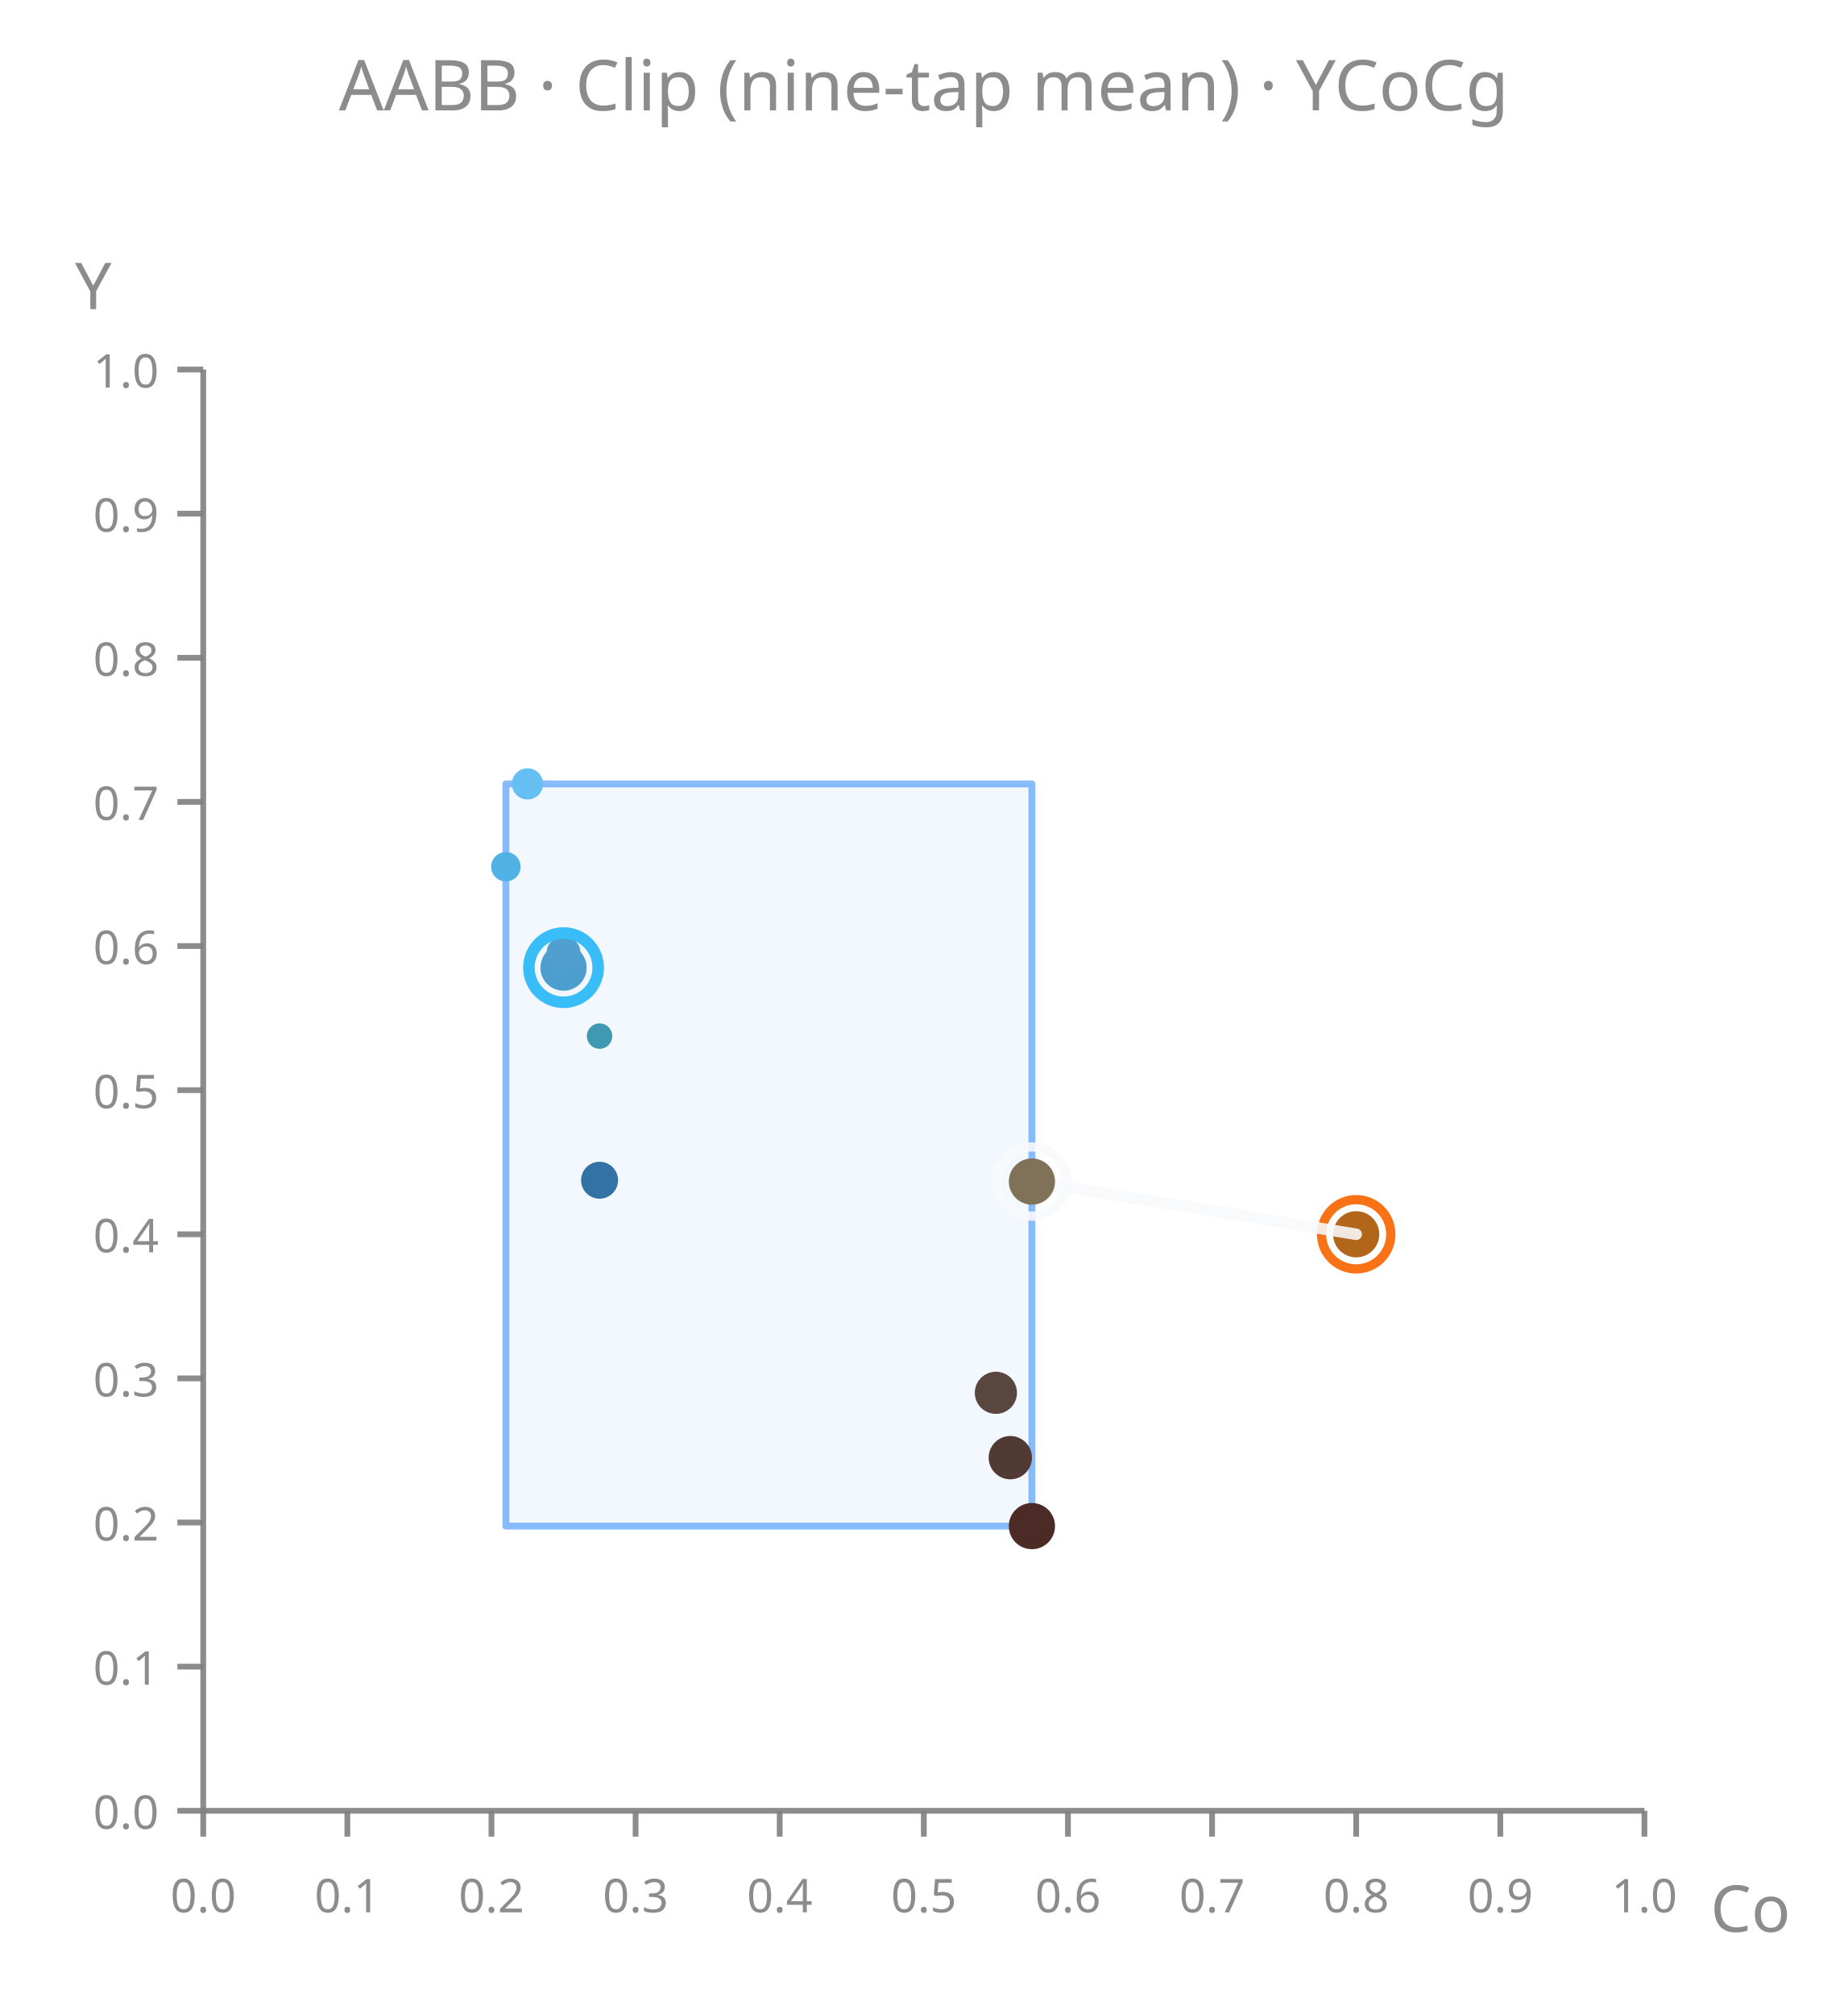
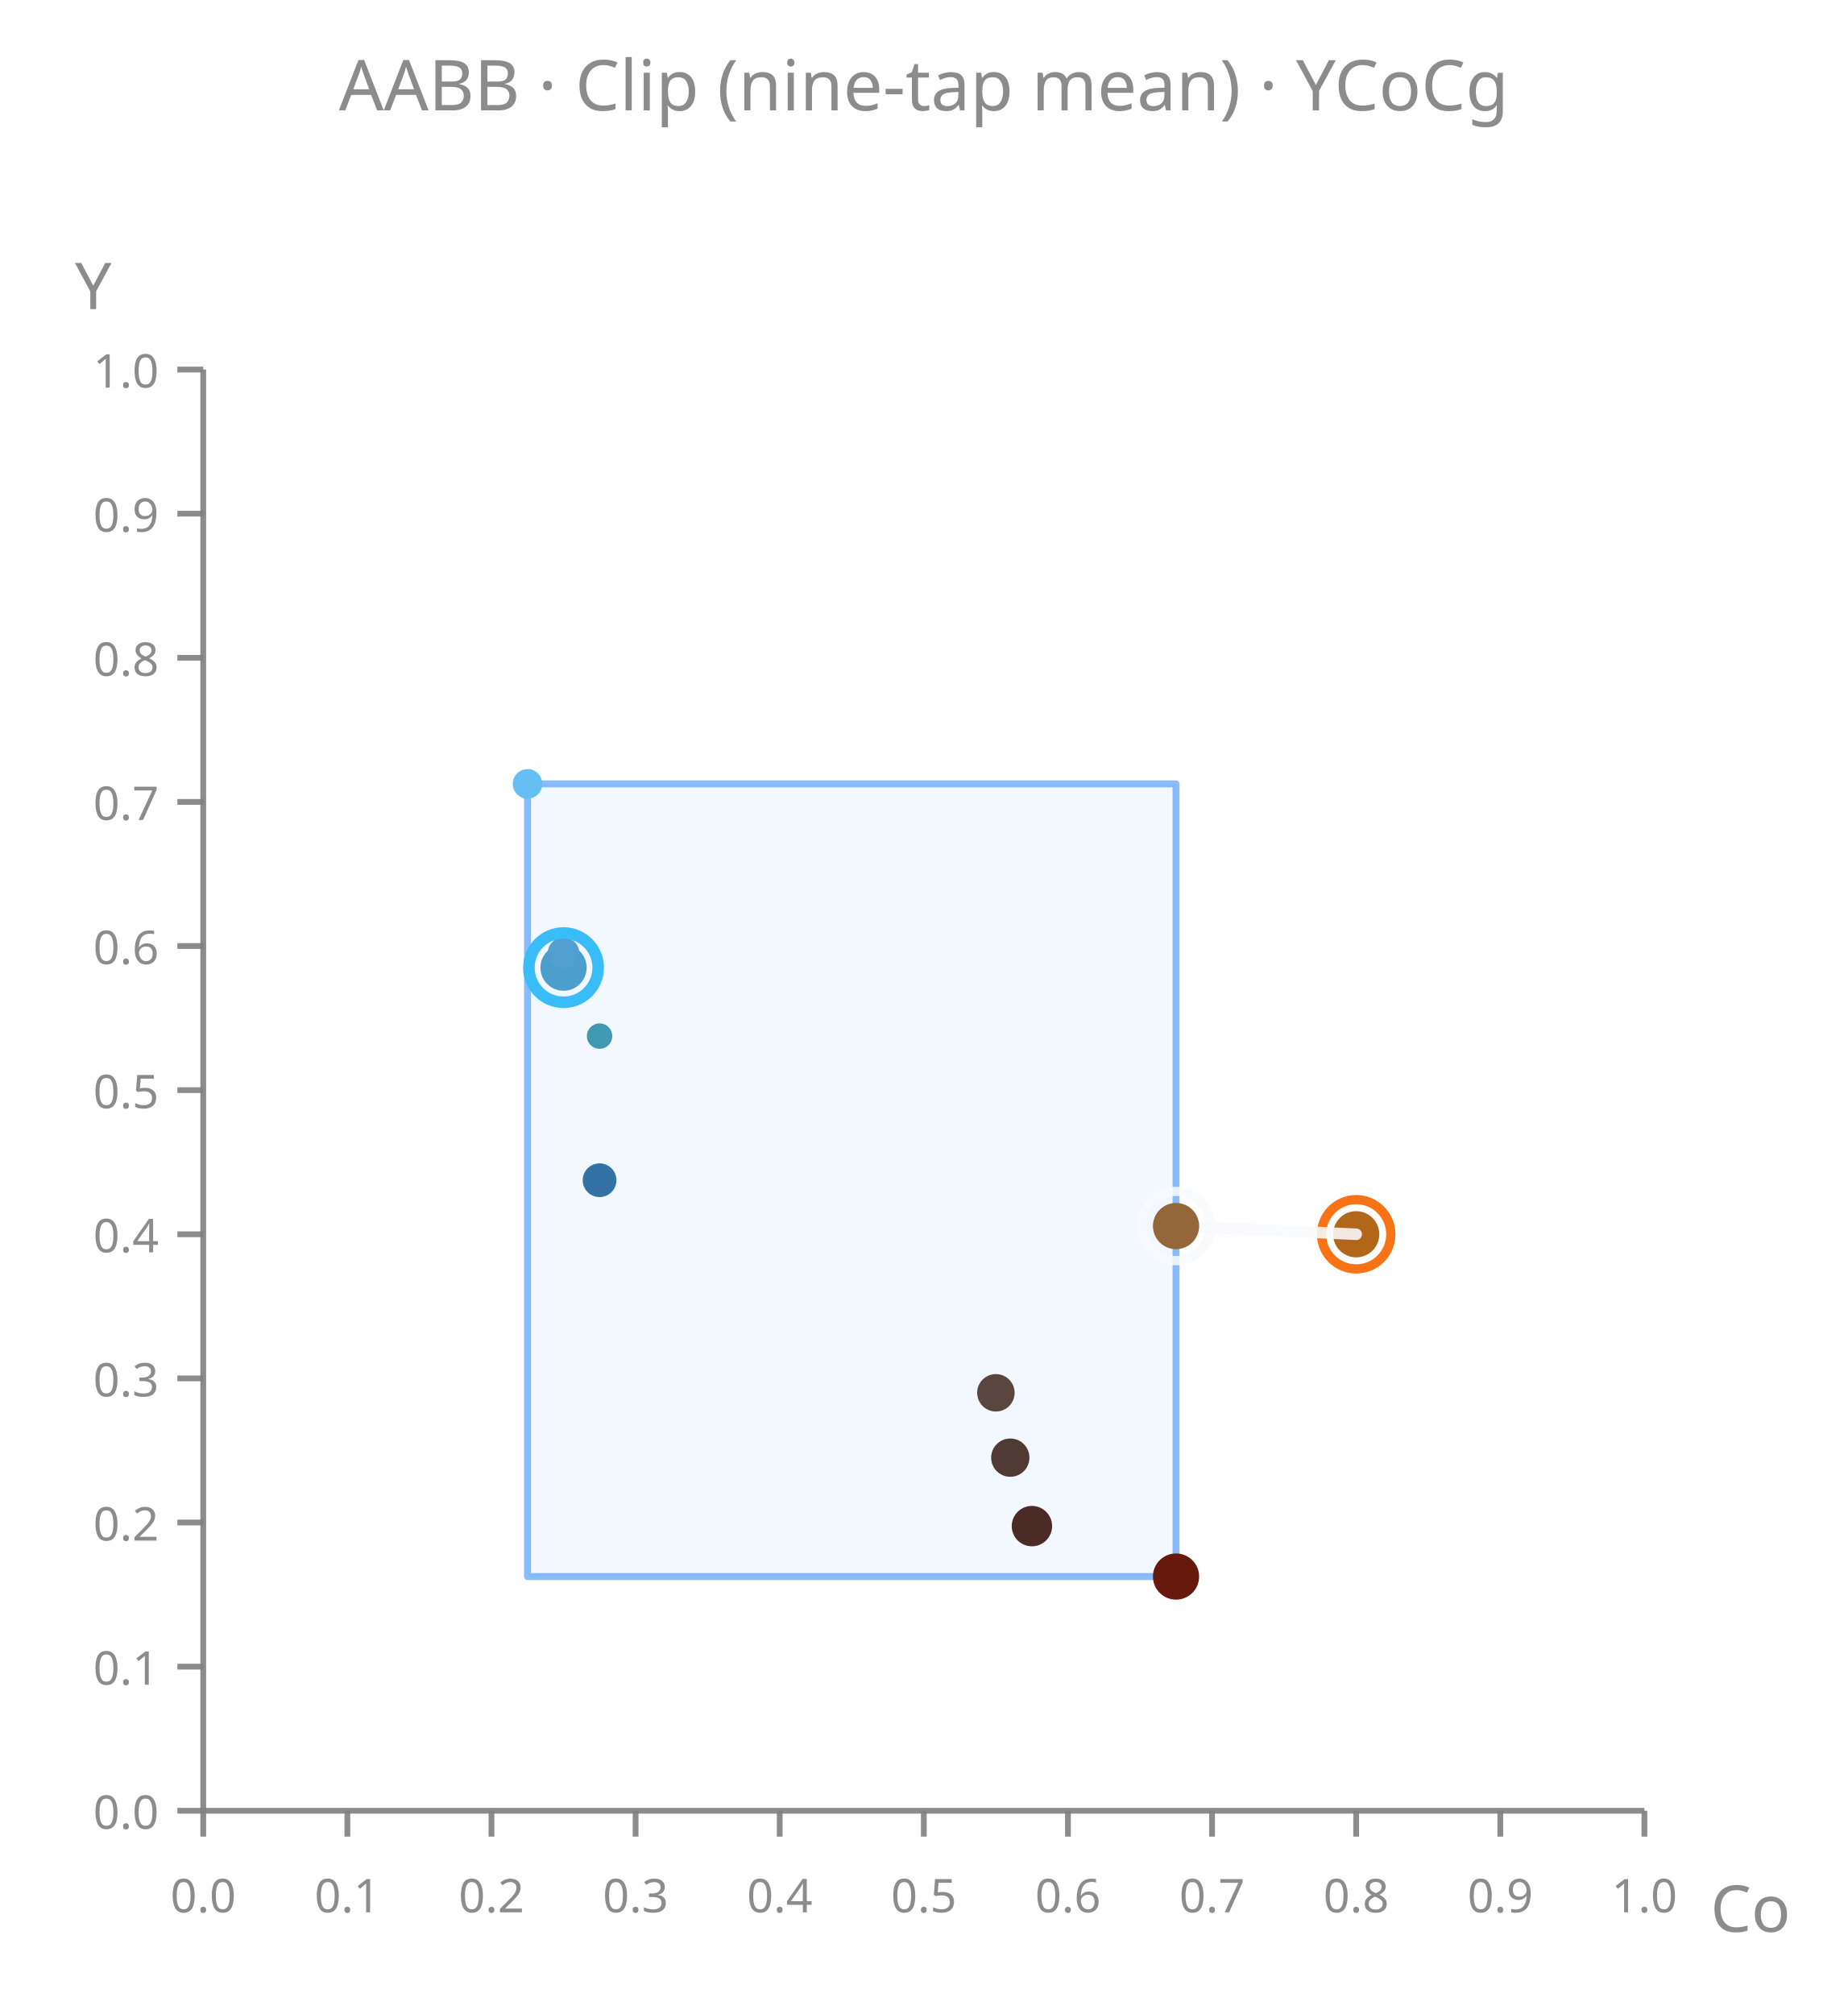
<svg xmlns="http://www.w3.org/2000/svg" baseProfile="full" height="436.0px" version="1.1" viewBox="0,0,400.0,436.0" width="400.0px">
  <defs />
  <g class="layer_bg" />
  <g class="layer_boundary">
-     <polygon fill="rgba(59,130,246,0.06)" points="109.52,330.38 223.4,330.38 223.4,169.7 109.52,169.7" stroke="rgba(96,165,250,0.75)" stroke-linejoin="round" stroke-width="1.5" />
+     <polygon fill="rgba(59,130,246,0.06)" points="114.2,341.3 254.6,341.3 254.6,169.7 114.2,169.7" stroke="rgba(96,165,250,0.75)" stroke-linejoin="round" stroke-width="1.5" />
  </g>
  <g class="layer_axes">
    <line fill="none" stroke="rgba(128,128,128,0.9)" stroke-width="1.25" x1="44.0" x2="356" y1="392.0" y2="392.0" />
    <line fill="none" stroke="rgba(128,128,128,0.9)" stroke-width="1.25" x1="44.0" x2="44.0" y1="392.0" y2="80" />
    <line fill="none" stroke="rgba(128,128,128,0.9)" stroke-width="1.25" x1="44.0" x2="44.0" y1="392.0" y2="397.6" />
    <text dominant-baseline="hanging" fill="rgba(128,128,128,0.9)" font-family="sans-serif" font-size="10.08" text-anchor="middle" x="44.0" y="406.168">0.0</text>
    <line fill="none" stroke="rgba(128,128,128,0.9)" stroke-width="1.25" x1="75.2" x2="75.2" y1="392.0" y2="397.6" />
    <text dominant-baseline="hanging" fill="rgba(128,128,128,0.9)" font-family="sans-serif" font-size="10.08" text-anchor="middle" x="75.2" y="406.168">0.1</text>
    <line fill="none" stroke="rgba(128,128,128,0.9)" stroke-width="1.25" x1="106.4" x2="106.4" y1="392.0" y2="397.6" />
    <text dominant-baseline="hanging" fill="rgba(128,128,128,0.9)" font-family="sans-serif" font-size="10.08" text-anchor="middle" x="106.4" y="406.168">0.2</text>
    <line fill="none" stroke="rgba(128,128,128,0.9)" stroke-width="1.25" x1="137.6" x2="137.6" y1="392.0" y2="397.6" />
    <text dominant-baseline="hanging" fill="rgba(128,128,128,0.9)" font-family="sans-serif" font-size="10.08" text-anchor="middle" x="137.6" y="406.168">0.3</text>
    <line fill="none" stroke="rgba(128,128,128,0.9)" stroke-width="1.25" x1="168.8" x2="168.8" y1="392.0" y2="397.6" />
    <text dominant-baseline="hanging" fill="rgba(128,128,128,0.9)" font-family="sans-serif" font-size="10.08" text-anchor="middle" x="168.8" y="406.168">0.4</text>
    <line fill="none" stroke="rgba(128,128,128,0.9)" stroke-width="1.25" x1="200" x2="200" y1="392.0" y2="397.6" />
    <text dominant-baseline="hanging" fill="rgba(128,128,128,0.9)" font-family="sans-serif" font-size="10.08" text-anchor="middle" x="200" y="406.168">0.5</text>
    <line fill="none" stroke="rgba(128,128,128,0.9)" stroke-width="1.25" x1="231.2" x2="231.2" y1="392.0" y2="397.6" />
    <text dominant-baseline="hanging" fill="rgba(128,128,128,0.9)" font-family="sans-serif" font-size="10.08" text-anchor="middle" x="231.2" y="406.168">0.6</text>
    <line fill="none" stroke="rgba(128,128,128,0.9)" stroke-width="1.25" x1="262.4" x2="262.4" y1="392.0" y2="397.6" />
    <text dominant-baseline="hanging" fill="rgba(128,128,128,0.9)" font-family="sans-serif" font-size="10.08" text-anchor="middle" x="262.4" y="406.168">0.7</text>
    <line fill="none" stroke="rgba(128,128,128,0.9)" stroke-width="1.25" x1="293.6" x2="293.6" y1="392.0" y2="397.6" />
    <text dominant-baseline="hanging" fill="rgba(128,128,128,0.9)" font-family="sans-serif" font-size="10.08" text-anchor="middle" x="293.6" y="406.168">0.8</text>
    <line fill="none" stroke="rgba(128,128,128,0.9)" stroke-width="1.25" x1="324.8" x2="324.8" y1="392.0" y2="397.6" />
    <text dominant-baseline="hanging" fill="rgba(128,128,128,0.9)" font-family="sans-serif" font-size="10.08" text-anchor="middle" x="324.8" y="406.168">0.9</text>
    <line fill="none" stroke="rgba(128,128,128,0.9)" stroke-width="1.25" x1="356" x2="356" y1="392.0" y2="397.6" />
    <text dominant-baseline="hanging" fill="rgba(128,128,128,0.9)" font-family="sans-serif" font-size="10.08" text-anchor="middle" x="356" y="406.168">1.0</text>
    <line fill="none" stroke="rgba(128,128,128,0.9)" stroke-width="1.25" x1="44.0" x2="38.4" y1="392.0" y2="392.0" />
    <text dominant-baseline="central" fill="rgba(128,128,128,0.9)" font-family="sans-serif" font-size="10.08" text-anchor="end" x="34.4" y="392.0">0.0</text>
    <line fill="none" stroke="rgba(128,128,128,0.9)" stroke-width="1.25" x1="44.0" x2="38.4" y1="360.8" y2="360.8" />
    <text dominant-baseline="central" fill="rgba(128,128,128,0.9)" font-family="sans-serif" font-size="10.08" text-anchor="end" x="34.4" y="360.8">0.1</text>
    <line fill="none" stroke="rgba(128,128,128,0.9)" stroke-width="1.25" x1="44.0" x2="38.4" y1="329.6" y2="329.6" />
    <text dominant-baseline="central" fill="rgba(128,128,128,0.9)" font-family="sans-serif" font-size="10.08" text-anchor="end" x="34.4" y="329.6">0.2</text>
    <line fill="none" stroke="rgba(128,128,128,0.9)" stroke-width="1.25" x1="44.0" x2="38.4" y1="298.4" y2="298.4" />
    <text dominant-baseline="central" fill="rgba(128,128,128,0.9)" font-family="sans-serif" font-size="10.08" text-anchor="end" x="34.4" y="298.4">0.3</text>
    <line fill="none" stroke="rgba(128,128,128,0.9)" stroke-width="1.25" x1="44.0" x2="38.4" y1="267.2" y2="267.2" />
    <text dominant-baseline="central" fill="rgba(128,128,128,0.9)" font-family="sans-serif" font-size="10.08" text-anchor="end" x="34.4" y="267.2">0.4</text>
    <line fill="none" stroke="rgba(128,128,128,0.9)" stroke-width="1.25" x1="44.0" x2="38.4" y1="236" y2="236" />
    <text dominant-baseline="central" fill="rgba(128,128,128,0.9)" font-family="sans-serif" font-size="10.08" text-anchor="end" x="34.4" y="236">0.5</text>
    <line fill="none" stroke="rgba(128,128,128,0.9)" stroke-width="1.25" x1="44.0" x2="38.4" y1="204.8" y2="204.8" />
    <text dominant-baseline="central" fill="rgba(128,128,128,0.9)" font-family="sans-serif" font-size="10.08" text-anchor="end" x="34.4" y="204.8">0.6</text>
    <line fill="none" stroke="rgba(128,128,128,0.9)" stroke-width="1.25" x1="44.0" x2="38.4" y1="173.6" y2="173.6" />
    <text dominant-baseline="central" fill="rgba(128,128,128,0.9)" font-family="sans-serif" font-size="10.08" text-anchor="end" x="34.4" y="173.6">0.7</text>
    <line fill="none" stroke="rgba(128,128,128,0.9)" stroke-width="1.25" x1="44.0" x2="38.4" y1="142.4" y2="142.4" />
    <text dominant-baseline="central" fill="rgba(128,128,128,0.9)" font-family="sans-serif" font-size="10.08" text-anchor="end" x="34.4" y="142.4">0.8</text>
    <line fill="none" stroke="rgba(128,128,128,0.9)" stroke-width="1.25" x1="44.0" x2="38.4" y1="111.2" y2="111.2" />
    <text dominant-baseline="central" fill="rgba(128,128,128,0.9)" font-family="sans-serif" font-size="10.08" text-anchor="end" x="34.4" y="111.2">0.9</text>
    <line fill="none" stroke="rgba(128,128,128,0.9)" stroke-width="1.25" x1="44.0" x2="38.4" y1="80" y2="80" />
    <text dominant-baseline="central" fill="rgba(128,128,128,0.9)" font-family="sans-serif" font-size="10.08" text-anchor="end" x="34.4" y="80">1.0</text>
    <text fill="rgba(128,128,128,0.9)" font-family="sans-serif" font-size="14" x="370.3" y="418.208">Co</text>
    <text fill="rgba(128,128,128,0.9)" font-family="sans-serif" font-size="14" x="16.224" y="66.928">Y</text>
  </g>
  <g class="layer_dots">
    <circle cx="129.8" cy="224.3" fill="rgb(63,153,178)" r="2.75" stroke="none" />
-     <circle cx="109.52" cy="187.64" fill="rgb(81,178,229)" r="3.188" stroke="none" />
-     <circle cx="114.2" cy="169.7" fill="rgb(102,191,242)" r="3.375" stroke="none" />
+     <circle cx="114.2" cy="169.7" fill="rgb(102,191,242)" r="3.2" stroke="none" />
    <circle cx="122" cy="209.48" fill="rgb(76,158,204)" r="5.0" stroke="none" />
-     <circle cx="122" cy="206.36" fill="rgb(81,158,209)" r="3.687" stroke="none" />
-     <circle cx="129.8" cy="255.5" fill="rgb(51,114,165)" r="4" stroke="none" />
-     <circle cx="215.6" cy="301.52" fill="rgb(89,71,63)" r="4.563" stroke="none" />
-     <circle cx="218.72" cy="315.56" fill="rgb(81,58,51)" r="4.688" stroke="none" />
-     <circle cx="223.4" cy="330.38" fill="rgb(76,43,38)" r="5.0" stroke="none" />
+     <circle cx="122" cy="206.36" fill="rgb(81,158,209)" r="3.425" stroke="none" />
+     <circle cx="129.8" cy="255.5" fill="rgb(51,114,165)" r="3.65" stroke="none" />
+     <circle cx="215.6" cy="301.52" fill="rgb(89,71,63)" r="4.055" stroke="none" />
+     <circle cx="218.72" cy="315.56" fill="rgb(81,58,51)" r="4.145" stroke="none" />
+     <circle cx="223.4" cy="330.38" fill="rgb(76,43,38)" r="4.37" stroke="none" />
+     <circle cx="254.6" cy="341.3" fill="rgb(102,25,12)" r="5.0" stroke="none" />
    <circle cx="293.6" cy="267.2" fill="rgb(178,102,25)" r="5.0" stroke="none" />
  </g>
  <g class="layer_overlay">
    <circle cx="122" cy="209.48" fill="none" r="7.5" stroke="rgba(56,189,248,1.0)" stroke-width="2.5" />
    <circle cx="293.6" cy="267.2" fill="none" r="7.5" stroke="rgba(249,115,22,1.0)" stroke-width="2.0" />
-     <line stroke="rgba(248,250,252,0.88)" stroke-linecap="round" stroke-width="2.5" x1="293.6" x2="223.4" y1="267.2" y2="255.79" />
-     <circle cx="223.4" cy="255.79" fill="rgb(128,113,89)" r="5.0" stroke="none" />
-     <circle cx="223.4" cy="255.79" fill="none" r="7.5" stroke="rgba(248,250,252,0.88)" stroke-width="2.0" />
+     <line stroke="rgba(248,250,252,0.88)" stroke-linecap="round" stroke-width="2.5" x1="293.6" x2="254.6" y1="267.2" y2="265.422" />
+     <circle cx="254.6" cy="265.422" fill="rgb(147,103,58)" r="5.0" stroke="none" />
+     <circle cx="254.6" cy="265.422" fill="none" r="7.5" stroke="rgba(248,250,252,0.88)" stroke-width="2.0" />
  </g>
  <g class="layer_header">
    <text dominant-baseline="central" fill="rgba(128,128,128,0.9)" font-family="sans-serif" font-size="15.2" text-anchor="middle" x="200.0" y="18.0">AABB · Clip (nine-tap mean) · YCoCg</text>
  </g>
</svg>
